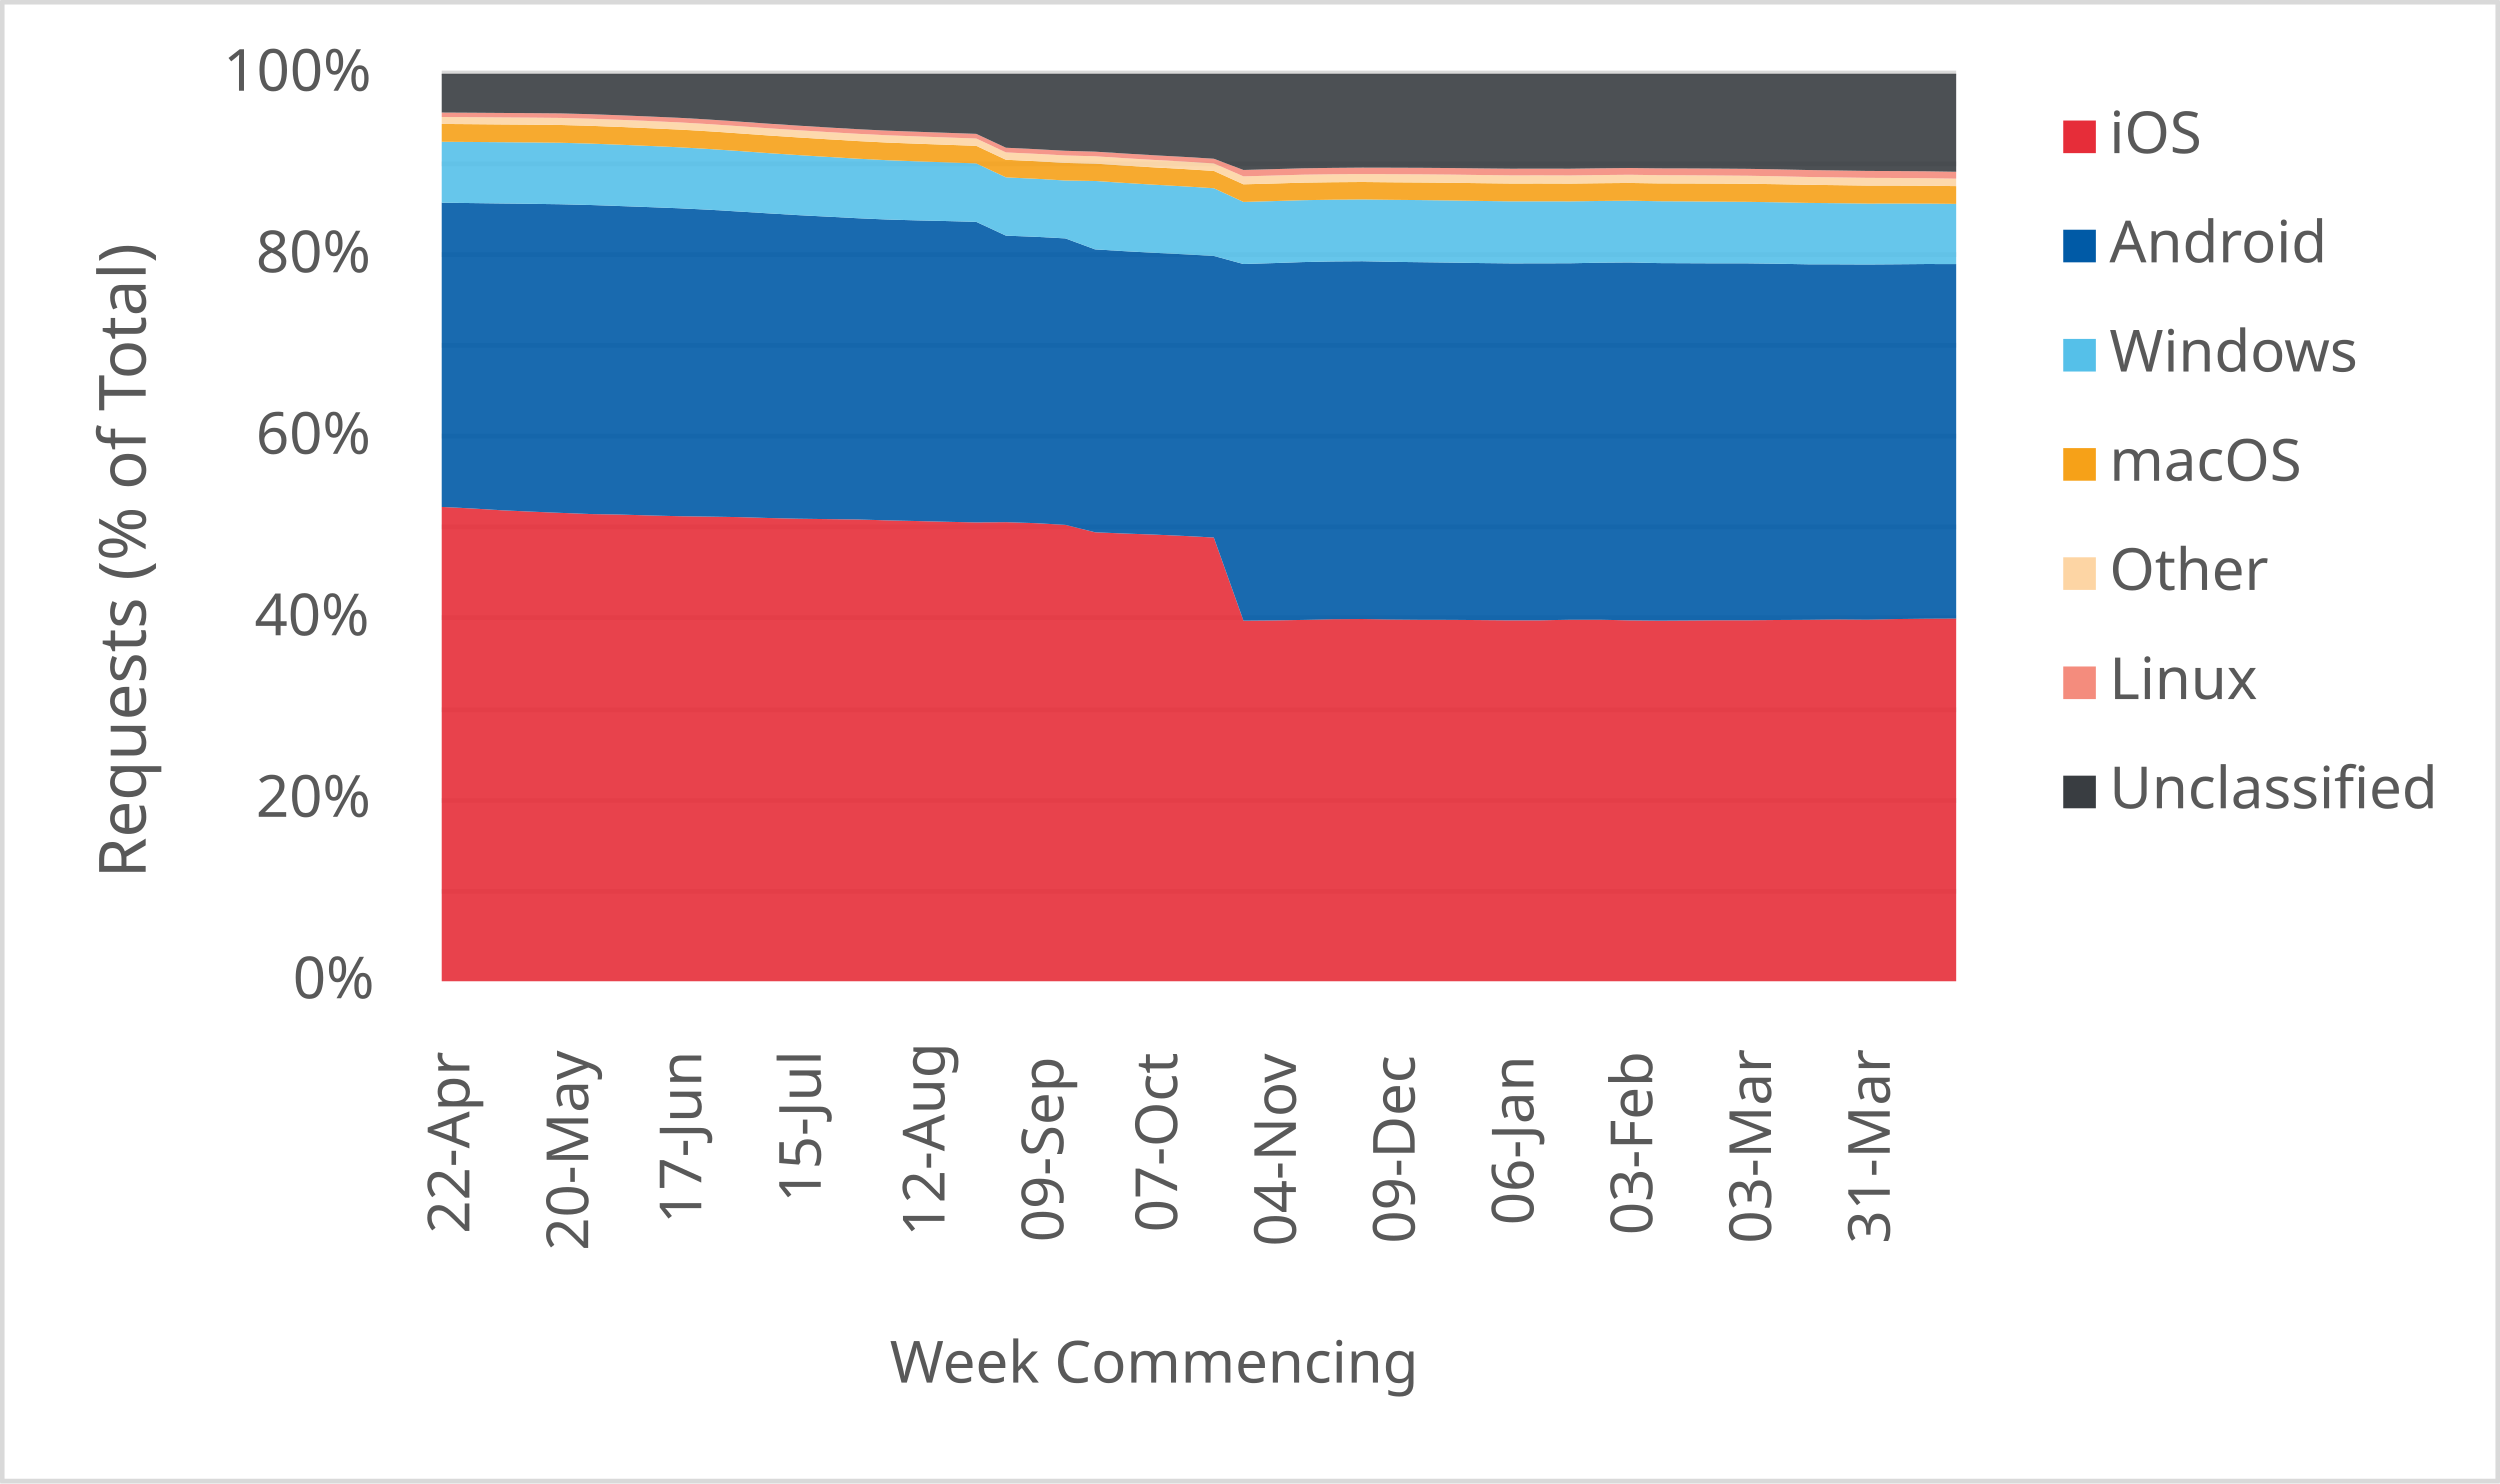
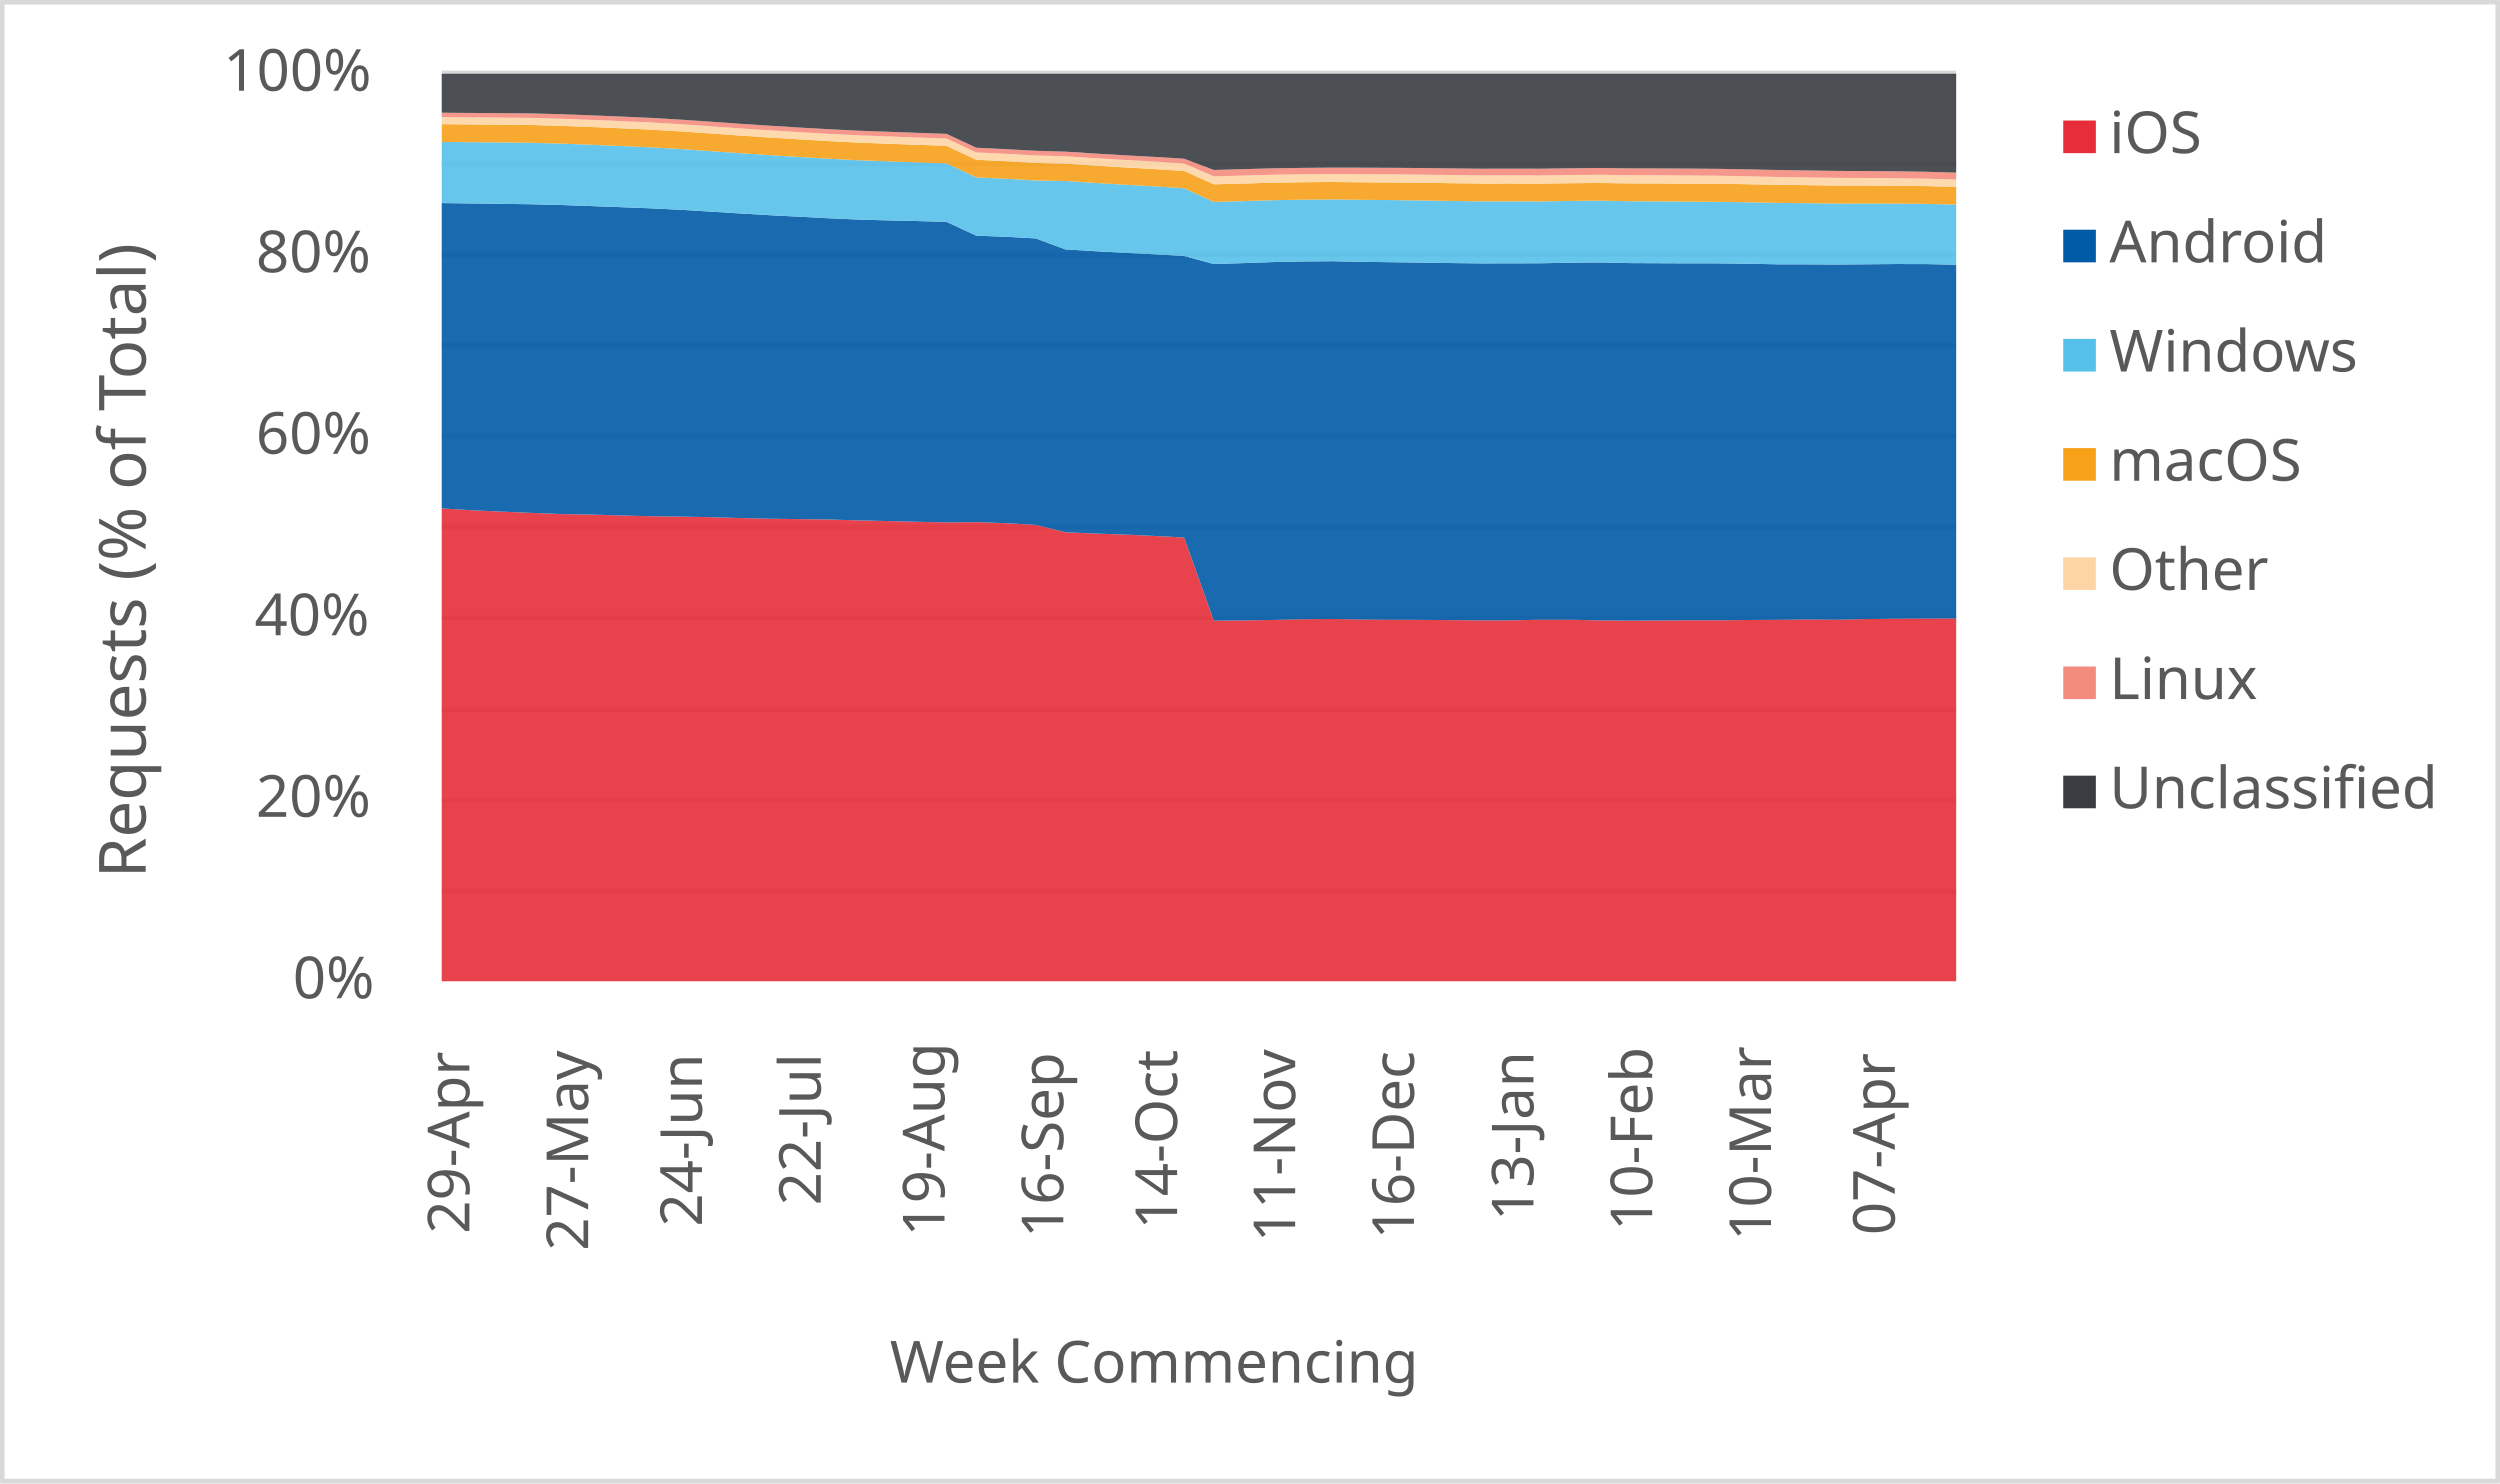
<svg xmlns="http://www.w3.org/2000/svg" width="1763" height="1046" xml:space="preserve" overflow="hidden">
  <defs>
    <clipPath id="clip0">
      <rect x="2917" y="346" width="1763" height="1046" />
    </clipPath>
  </defs>
  <g clip-path="url(#clip0)" transform="translate(-2917 -346)">
    <rect x="2918" y="347" width="1760" height="1043" fill="#FFFFFF" />
    <g>
      <path d="    M3228.5 974.532 4296.5 974.532    M3228.5 910.53 4296.5 910.53    M3228.5 846.528 4296.5 846.528    M3228.5 781.526 4296.5 781.526    M3228.5 717.524 4296.5 717.524    M3228.5 653.522 4296.5 653.522    M3228.5 589.52 4296.5 589.52    M3228.5 525.517 4296.5 525.517    M3228.5 461.515 4296.5 461.515    M3228.5 397.5 4296.5 397.5" stroke="#D9D9D9" stroke-width="3.438" stroke-linejoin="round" stroke-miterlimit="10" fill="none" />
    </g>
    <g>
      <path d="M 1038.5 4296.5 1038.5" stroke="#D9D9D9" stroke-width="3.438" stroke-linejoin="round" stroke-miterlimit="10" fill="none" fill-rule="evenodd" />
    </g>
    <g>
-       <text fill="#595959" font-family="Verdana,sans-serif" font-weight="400" font-size="41" transform="matrix(6.12323e-17 -1 1 6.12323e-17 3248 1216)">22-Apr</text>
+       <text fill="#595959" font-family="Verdana,sans-serif" font-weight="400" font-size="41" transform="matrix(6.12323e-17 -1 1 6.12323e-17 3248 1216)">29-Apr</text>
    </g>
    <g>
-       <text fill="#595959" font-family="Verdana,sans-serif" font-weight="400" font-size="41" transform="matrix(6.12323e-17 -1 1 6.12323e-17 3331.765 1228)">20-May</text>
+       <text fill="#595959" font-family="Verdana,sans-serif" font-weight="400" font-size="41" transform="matrix(6.12323e-17 -1 1 6.12323e-17 3331.765 1228)">27-May</text>
    </g>
    <g>
-       <text fill="#595959" font-family="Verdana,sans-serif" font-weight="400" font-size="41" transform="matrix(6.12323e-17 -1 1 6.12323e-17 3411.529 1209)">17-Jun</text>
+       <text fill="#595959" font-family="Verdana,sans-serif" font-weight="400" font-size="41" transform="matrix(6.12323e-17 -1 1 6.12323e-17 3412.029 1211)">24-Jun</text>
    </g>
    <g>
-       <text fill="#595959" font-family="Verdana,sans-serif" font-weight="400" font-size="41" transform="matrix(6.12323e-17 -1 1 6.12323e-17 3495.794 1194)">15-Jul</text>
+       <text fill="#595959" font-family="Verdana,sans-serif" font-weight="400" font-size="41" transform="matrix(6.12323e-17 -1 1 6.12323e-17 3495.794 1196)">22-Jul</text>
    </g>
    <g>
-       <text fill="#595959" font-family="Verdana,sans-serif" font-weight="400" font-size="41" transform="matrix(6.12323e-17 -1 1 6.12323e-17 3583.059 1218)">12-Aug</text>
+       <text fill="#595959" font-family="Verdana,sans-serif" font-weight="400" font-size="41" transform="matrix(6.12323e-17 -1 1 6.12323e-17 3583.059 1218)">19-Aug</text>
    </g>
    <g>
-       <text fill="#595959" font-family="Verdana,sans-serif" font-weight="400" font-size="41" transform="matrix(6.12323e-17 -1 1 6.12323e-17 3666.824 1222)">09-Sep</text>
+       <text fill="#595959" font-family="Verdana,sans-serif" font-weight="400" font-size="41" transform="matrix(6.12323e-17 -1 1 6.12323e-17 3666.824 1219)">16-Sep</text>
    </g>
    <g>
-       <text fill="#595959" font-family="Verdana,sans-serif" font-weight="400" font-size="41" transform="matrix(6.12323e-17 -1 1 6.12323e-17 3747.088 1215)">07-Oct</text>
+       <text fill="#595959" font-family="Verdana,sans-serif" font-weight="400" font-size="41" transform="matrix(6.12323e-17 -1 1 6.12323e-17 3747.088 1213)">14-Oct</text>
    </g>
    <g>
-       <text fill="#595959" font-family="Verdana,sans-serif" font-weight="400" font-size="41" transform="matrix(6.12323e-17 -1 1 6.12323e-17 3830.853 1225)">04-Nov</text>
+       <text fill="#595959" font-family="Verdana,sans-serif" font-weight="400" font-size="41" transform="matrix(6.12323e-17 -1 1 6.12323e-17 3830.353 1222)">11-Nov</text>
    </g>
    <g>
-       <text fill="#595959" font-family="Verdana,sans-serif" font-weight="400" font-size="41" transform="matrix(6.12323e-17 -1 1 6.12323e-17 3914.618 1223)">09-Dec</text>
+       <text fill="#595959" font-family="Verdana,sans-serif" font-weight="400" font-size="41" transform="matrix(6.12323e-17 -1 1 6.12323e-17 3914.118 1220)">16-Dec</text>
    </g>
    <g>
-       <text fill="#595959" font-family="Verdana,sans-serif" font-weight="400" font-size="41" transform="matrix(6.12323e-17 -1 1 6.12323e-17 3998.382 1210)">06-Jan</text>
+       <text fill="#595959" font-family="Verdana,sans-serif" font-weight="400" font-size="41" transform="matrix(6.12323e-17 -1 1 6.12323e-17 3998.382 1207)">13-Jan</text>
    </g>
    <g>
-       <text fill="#595959" font-family="Verdana,sans-serif" font-weight="400" font-size="41" transform="matrix(6.12323e-17 -1 1 6.12323e-17 4082.147 1217)">03-Feb</text>
+       <text fill="#595959" font-family="Verdana,sans-serif" font-weight="400" font-size="41" transform="matrix(6.12323e-17 -1 1 6.12323e-17 4082.147 1214)">10-Feb</text>
    </g>
    <g>
-       <text fill="#595959" font-family="Verdana,sans-serif" font-weight="400" font-size="41" transform="matrix(6.12323e-17 -1 1 6.12323e-17 4165.912 1223)">03-Mar</text>
+       <text fill="#595959" font-family="Verdana,sans-serif" font-weight="400" font-size="41" transform="matrix(6.12323e-17 -1 1 6.12323e-17 4165.912 1221)">10-Mar</text>
    </g>
    <g>
-       <text fill="#595959" font-family="Verdana,sans-serif" font-weight="400" font-size="41" transform="matrix(6.12323e-17 -1 1 6.12323e-17 4249.676 1223)">31-Mar</text>
+       <text fill="#595959" font-family="Verdana,sans-serif" font-weight="400" font-size="41" transform="matrix(6.12323e-17 -1 1 6.12323e-17 4253.176 1217)">07-Apr</text>
    </g>
    <g>
      <text fill="#595959" font-family="Verdana,sans-serif" font-weight="400" font-size="41" transform="matrix(1 0 0 1 3123.5 1050)">0%</text>
    </g>
    <g>
      <text fill="#595959" font-family="Verdana,sans-serif" font-weight="400" font-size="41" transform="matrix(1 0 0 1 3097.5 922)">20%</text>
    </g>
    <g>
      <text fill="#595959" font-family="Verdana,sans-serif" font-weight="400" font-size="41" transform="matrix(1 0 0 1 3096.5 794)">40%</text>
    </g>
    <g>
      <text fill="#595959" font-family="Verdana,sans-serif" font-weight="400" font-size="41" transform="matrix(1 0 0 1 3097.5 666)">60%</text>
    </g>
    <g>
      <text fill="#595959" font-family="Verdana,sans-serif" font-weight="400" font-size="41" transform="matrix(1 0 0 1 3097.5 538)">80%</text>
    </g>
    <g>
      <text fill="#595959" font-family="Verdana,sans-serif" font-weight="400" font-size="41" transform="matrix(1 0 0 1 3074.5 410)">100%</text>
    </g>
    <g>
      <text fill="#595959" font-family="Verdana,sans-serif" font-weight="400" font-size="41" transform="matrix(1 0 0 1 3544.5 1321)">Week Commencing</text>
    </g>
    <g>
      <text fill="#595959" font-family="Verdana,sans-serif" font-weight="400" font-size="46" transform="matrix(6.12323e-17 -1 1 6.12323e-17 3019.73 965.25)">Requests (% of Total)</text>
    </g>
    <rect x="2918.5" y="347.5" width="1760" height="1043" stroke="#D9D9D9" stroke-width="3.438" stroke-linejoin="round" stroke-miterlimit="10" fill="none" />
    <g>
-       <path d="M3228.5 1038 3249.441 1038 3270.382 1038 3291.324 1038 3312.265 1038 3333.206 1038 3354.147 1038 3375.088 1038 3396.029 1038 3416.971 1038 3437.912 1038 3458.853 1038 3479.794 1038 3500.735 1038 3521.676 1038 3542.618 1038 3563.559 1038 3584.5 1038 3605.441 1038 3626.382 1038 3647.324 1038 3668.265 1038 3689.206 1038 3710.147 1038 3731.088 1038 3752.029 1038 3772.971 1038 3793.912 1038 3814.853 1038 3835.794 1038 3856.735 1038 3877.676 1038 3898.618 1038 3919.559 1038 3940.5 1038 3961.441 1038 3982.382 1038 4003.324 1038 4024.265 1038 4045.206 1038 4066.147 1038 4087.088 1038 4108.029 1038 4128.971 1038 4149.912 1038 4170.853 1038 4191.794 1038 4212.735 1038 4233.676 1038 4254.618 1038 4275.559 1038 4296.5 1038 4296.5 782.184 4275.559 782.285 4254.618 782.55 4233.676 783.003 4212.735 782.805 4191.794 783.084 4170.853 783.214 4149.912 783.419 4128.971 783.392 4108.029 783.575 4087.088 783.705 4066.147 783.483 4045.206 783.02 4024.265 783.028 4003.324 783.449 3982.382 783.484 3961.441 783.292 3940.5 783.11 3919.559 783.087 3898.618 782.9 3877.676 782.528 3856.735 782.675 3835.794 783.168 3814.853 783.528 3793.912 783.717 3772.971 725.058 3752.029 723.964 3731.088 722.996 3710.147 722.25 3689.206 721.367 3668.265 716.135 3647.324 714.932 3626.382 714.226 3605.441 714.411 3584.5 713.959 3563.559 713.439 3542.618 712.953 3521.676 712.324 3500.735 712.075 3479.794 711.789 3458.853 711.293 3437.912 710.662 3416.971 710.307 3396.029 710.023 3375.088 709.501 3354.147 708.853 3333.206 708.511 3312.265 707.677 3291.324 706.787 3270.382 705.825 3249.441 704.543 3228.5 703.499 3228.5 1038Z" fill="#e62d39" opacity="0.9" />
+       <path d="M3228.5 1038 3249.441 1038 3270.382 1038 3291.324 1038 3312.265 1038 3333.206 1038 3354.147 1038 3375.088 1038 3396.029 1038 3416.971 1038 3437.912 1038 3458.853 1038 3479.794 1038 3500.735 1038 3521.676 1038 3542.618 1038 3563.559 1038 3584.5 1038 3605.441 1038 3626.382 1038 3647.324 1038 3668.265 1038 3689.206 1038 3710.147 1038 3731.088 1038 3752.029 1038 3772.971 1038 3793.912 1038 3814.853 1038 3835.794 1038 3856.735 1038 3877.676 1038 3898.618 1038 3919.559 1038 3940.5 1038 3961.441 1038 3982.382 1038 4003.324 1038 4024.265 1038 4045.206 1038 4066.147 1038 4087.088 1038 4108.029 1038 4128.971 1038 4149.912 1038 4170.853 1038 4191.794 1038 4212.735 1038 4233.676 1038 4254.618 1038 4275.559 1038 4296.5 1038 4296.5 782.137 4275.559 782.184 4254.618 782.285 4233.676 782.55 4212.735 783.003 4191.794 782.805 4170.853 783.084 4149.912 783.214 4128.971 783.419 4108.029 783.392 4087.088 783.575 4066.147 783.705 4045.206 783.483 4024.265 783.02 4003.324 783.028 3982.382 783.449 3961.441 783.484 3940.5 783.292 3919.559 783.11 3898.618 783.087 3877.676 782.9 3856.735 782.528 3835.794 782.675 3814.853 783.168 3793.912 783.528 3772.971 783.717 3752.029 725.058 3731.088 723.964 3710.147 722.996 3689.206 722.25 3668.265 721.367 3647.324 716.135 3626.382 714.932 3605.441 714.226 3584.5 714.411 3563.559 713.959 3542.618 713.439 3521.676 712.953 3500.735 712.324 3479.794 712.075 3458.853 711.789 3437.912 711.293 3416.971 710.662 3396.029 710.307 3375.088 710.023 3354.147 709.501 3333.206 708.853 3312.265 708.511 3291.324 707.677 3270.382 706.787 3249.441 705.825 3228.5 704.543 3228.5 1038Z" fill="#e62d39" opacity="0.9" />
    </g>
    <g>
-       <path d="M3228.5 703.499 3249.441 704.543 3270.382 705.825 3291.324 706.787 3312.265 707.677 3333.206 708.511 3354.147 708.853 3375.088 709.501 3396.029 710.023 3416.971 710.307 3437.912 710.662 3458.853 711.293 3479.794 711.789 3500.735 712.075 3521.676 712.324 3542.618 712.953 3563.559 713.439 3584.5 713.959 3605.441 714.411 3626.382 714.226 3647.324 714.932 3668.265 716.135 3689.206 721.367 3710.147 722.25 3731.088 722.996 3752.029 723.964 3772.971 725.058 3793.912 783.717 3814.853 783.528 3835.794 783.168 3856.735 782.675 3877.676 782.528 3898.618 782.9 3919.559 783.087 3940.5 783.11 3961.441 783.292 3982.382 783.484 4003.324 783.449 4024.265 783.028 4045.206 783.02 4066.147 783.483 4087.088 783.705 4108.029 783.575 4128.971 783.392 4149.912 783.419 4170.853 783.214 4191.794 783.084 4212.735 782.805 4233.676 783.003 4254.618 782.55 4275.559 782.285 4296.5 782.184 4296.5 532.235 4275.559 532.182 4254.618 532.368 4233.676 532.52 4212.735 532.424 4191.794 532.384 4170.853 531.992 4149.912 531.725 4128.971 531.72 4108.029 531.628 4087.088 531.534 4066.147 531.073 4045.206 531.25 4024.265 531.651 4003.324 531.706 3982.382 531.741 3961.441 531.508 3940.5 531.187 3919.559 530.91 3898.618 530.646 3877.676 530.212 3856.735 530.375 3835.794 530.816 3814.853 531.539 3793.912 532.19 3772.971 526.51 3752.029 525.317 3731.088 524.28 3710.147 523.129 3689.206 521.858 3668.265 514.112 3647.324 512.994 3626.382 512.168 3605.441 502.455 3584.5 501.88 3563.559 501.405 3542.618 500.8 3521.676 499.885 3500.735 498.786 3479.794 497.707 3458.853 496.457 3437.912 495.162 3416.971 493.893 3396.029 492.869 3375.088 492.065 3354.147 491.295 3333.206 490.575 3312.265 490.033 3291.324 489.723 3270.382 489.482 3249.441 489.196 3228.5 488.939 3228.5 703.499Z" fill="#005aa6" opacity="0.9" />
+       <path d="M3228.5 704.543 3249.441 705.825 3270.382 706.787 3291.324 707.677 3312.265 708.511 3333.206 708.853 3354.147 709.501 3375.088 710.023 3396.029 710.307 3416.971 710.662 3437.912 711.293 3458.853 711.789 3479.794 712.075 3500.735 712.324 3521.676 712.953 3542.618 713.439 3563.559 713.959 3584.5 714.411 3605.441 714.226 3626.382 714.932 3647.324 716.135 3668.265 721.367 3689.206 722.25 3710.147 722.996 3731.088 723.964 3752.029 725.058 3772.971 783.717 3793.912 783.528 3814.853 783.168 3835.794 782.675 3856.735 782.528 3877.676 782.9 3898.618 783.087 3919.559 783.11 3940.5 783.292 3961.441 783.484 3982.382 783.449 4003.324 783.028 4024.265 783.02 4045.206 783.483 4066.147 783.705 4087.088 783.575 4108.029 783.392 4128.971 783.419 4149.912 783.214 4170.853 783.084 4191.794 782.805 4212.735 783.003 4233.676 782.55 4254.618 782.285 4275.559 782.184 4296.5 782.137 4296.5 532.663 4275.559 532.235 4254.618 532.182 4233.676 532.368 4212.735 532.52 4191.794 532.424 4170.853 532.384 4149.912 531.992 4128.971 531.725 4108.029 531.72 4087.088 531.628 4066.147 531.534 4045.206 531.073 4024.265 531.25 4003.324 531.651 3982.382 531.706 3961.441 531.741 3940.5 531.508 3919.559 531.187 3898.618 530.91 3877.676 530.646 3856.735 530.212 3835.794 530.375 3814.853 530.816 3793.912 531.539 3772.971 532.19 3752.029 526.51 3731.088 525.317 3710.147 524.28 3689.206 523.129 3668.265 521.858 3647.324 514.112 3626.382 512.994 3605.441 512.168 3584.5 502.455 3563.559 501.88 3542.618 501.405 3521.676 500.8 3500.735 499.885 3479.794 498.786 3458.853 497.707 3437.912 496.457 3416.971 495.162 3396.029 493.893 3375.088 492.869 3354.147 492.065 3333.206 491.295 3312.265 490.575 3291.324 490.033 3270.382 489.723 3249.441 489.482 3228.5 489.196 3228.5 704.543Z" fill="#005aa6" opacity="0.9" />
    </g>
    <g>
-       <path d="M3228.5 488.939 3249.441 489.196 3270.382 489.482 3291.324 489.723 3312.265 490.033 3333.206 490.575 3354.147 491.295 3375.088 492.065 3396.029 492.869 3416.971 493.893 3437.912 495.162 3458.853 496.457 3479.794 497.707 3500.735 498.786 3521.676 499.885 3542.618 500.8 3563.559 501.405 3584.5 501.88 3605.441 502.455 3626.382 512.168 3647.324 512.994 3668.265 514.112 3689.206 521.858 3710.147 523.129 3731.088 524.28 3752.029 525.317 3772.971 526.51 3793.912 532.19 3814.853 531.539 3835.794 530.816 3856.735 530.375 3877.676 530.212 3898.618 530.646 3919.559 530.91 3940.5 531.187 3961.441 531.508 3982.382 531.741 4003.324 531.706 4024.265 531.651 4045.206 531.25 4066.147 531.073 4087.088 531.534 4108.029 531.628 4128.971 531.72 4149.912 531.725 4170.853 531.992 4191.794 532.384 4212.735 532.424 4233.676 532.52 4254.618 532.368 4275.559 532.182 4296.5 532.235 4296.5 489.779 4275.559 489.562 4254.618 489.54 4233.676 489.56 4212.735 489.293 4191.794 489.083 4170.853 488.663 4149.912 488.343 4128.971 488.2 4108.029 488.02 4087.088 487.903 4066.147 487.522 4045.206 487.707 4024.265 488.012 4003.324 487.964 3982.382 487.989 3961.441 487.703 3940.5 487.369 3919.559 487.107 3898.618 486.91 3877.676 486.647 3856.735 486.825 3835.794 487.173 3814.853 487.813 3793.912 488.401 3772.971 478.746 3752.029 477.422 3731.088 476.26 3710.147 475.006 3689.206 473.641 3668.265 473.284 3647.324 472.059 3626.382 471.077 3605.441 461.241 3584.5 460.484 3563.559 459.766 3542.618 458.978 3521.676 457.909 3500.735 456.655 3479.794 455.362 3458.853 453.984 3437.912 452.505 3416.971 451.075 3396.029 449.874 3375.088 448.933 3354.147 448.056 3333.206 447.253 3312.265 446.676 3291.324 446.446 3270.382 446.281 3249.441 446.105 3228.5 445.964 3228.5 488.939Z" fill="#55c0e9" opacity="0.9" />
+       <path d="M3228.5 489.196 3249.441 489.482 3270.382 489.723 3291.324 490.033 3312.265 490.575 3333.206 491.295 3354.147 492.065 3375.088 492.869 3396.029 493.893 3416.971 495.162 3437.912 496.457 3458.853 497.707 3479.794 498.786 3500.735 499.885 3521.676 500.8 3542.618 501.405 3563.559 501.88 3584.5 502.455 3605.441 512.168 3626.382 512.994 3647.324 514.112 3668.265 521.858 3689.206 523.129 3710.147 524.28 3731.088 525.317 3752.029 526.51 3772.971 532.19 3793.912 531.539 3814.853 530.816 3835.794 530.375 3856.735 530.212 3877.676 530.646 3898.618 530.91 3919.559 531.187 3940.5 531.508 3961.441 531.741 3982.382 531.706 4003.324 531.651 4024.265 531.25 4045.206 531.073 4066.147 531.534 4087.088 531.628 4108.029 531.72 4128.971 531.725 4149.912 531.992 4170.853 532.384 4191.794 532.424 4212.735 532.52 4233.676 532.368 4254.618 532.182 4275.559 532.235 4296.5 532.663 4296.5 490.311 4275.559 489.779 4254.618 489.562 4233.676 489.54 4212.735 489.56 4191.794 489.293 4170.853 489.083 4149.912 488.663 4128.971 488.343 4108.029 488.2 4087.088 488.02 4066.147 487.903 4045.206 487.522 4024.265 487.707 4003.324 488.012 3982.382 487.964 3961.441 487.989 3940.5 487.703 3919.559 487.369 3898.618 487.107 3877.676 486.91 3856.735 486.647 3835.794 486.825 3814.853 487.173 3793.912 487.813 3772.971 488.401 3752.029 478.746 3731.088 477.422 3710.147 476.26 3689.206 475.006 3668.265 473.641 3647.324 473.284 3626.382 472.059 3605.441 471.077 3584.5 461.241 3563.559 460.484 3542.618 459.766 3521.676 458.978 3500.735 457.909 3479.794 456.655 3458.853 455.362 3437.912 453.984 3416.971 452.505 3396.029 451.075 3375.088 449.874 3354.147 448.933 3333.206 448.056 3312.265 447.253 3291.324 446.676 3270.382 446.446 3249.441 446.281 3228.5 446.105 3228.5 489.196Z" fill="#55c0e9" opacity="0.9" />
    </g>
    <g>
-       <path d="M3228.5 445.964 3249.441 446.105 3270.382 446.281 3291.324 446.446 3312.265 446.676 3333.206 447.253 3354.147 448.056 3375.088 448.933 3396.029 449.874 3416.971 451.075 3437.912 452.505 3458.853 453.984 3479.794 455.362 3500.735 456.655 3521.676 457.909 3542.618 458.978 3563.559 459.766 3584.5 460.484 3605.441 461.241 3626.382 471.077 3647.324 472.059 3668.265 473.284 3689.206 473.641 3710.147 475.006 3731.088 476.26 3752.029 477.422 3772.971 478.746 3793.912 488.401 3814.853 487.813 3835.794 487.173 3856.735 486.825 3877.676 486.647 3898.618 486.91 3919.559 487.107 3940.5 487.369 3961.441 487.703 3982.382 487.989 4003.324 487.964 4024.265 488.012 4045.206 487.707 4066.147 487.522 4087.088 487.903 4108.029 488.02 4128.971 488.2 4149.912 488.343 4170.853 488.663 4191.794 489.083 4212.735 489.293 4233.676 489.56 4254.618 489.54 4275.559 489.562 4296.5 489.779 4296.5 477.243 4275.559 476.983 4254.618 476.897 4233.676 476.875 4212.735 476.567 4191.794 476.317 4170.853 475.9 4149.912 475.584 4128.971 475.476 4108.029 475.386 4087.088 475.337 4066.147 475.014 4045.206 475.199 4024.265 475.47 4003.324 475.398 3982.382 475.422 3961.441 475.173 3940.5 474.894 3919.559 474.698 3898.618 474.551 3877.676 474.34 3856.735 474.497 3835.794 474.803 3814.853 475.426 3793.912 475.984 3772.971 466.536 3752.029 465.203 3731.088 464.04 3710.147 462.779 3689.206 461.408 3668.265 460.884 3647.324 459.655 3626.382 458.656 3605.441 448.841 3584.5 448.081 3563.559 447.325 3542.618 446.531 3521.676 445.46 3500.735 444.212 3479.794 442.91 3458.853 441.522 3437.912 440.029 3416.971 438.591 3396.029 437.369 3375.088 436.411 3354.147 435.524 3333.206 434.712 3312.265 434.131 3291.324 433.914 3270.382 433.751 3249.441 433.559 3228.5 433.401 3228.5 445.964Z" fill="#f6a118" opacity="0.9" />
+       <path d="M3228.5 446.105 3249.441 446.281 3270.382 446.446 3291.324 446.676 3312.265 447.253 3333.206 448.056 3354.147 448.933 3375.088 449.874 3396.029 451.075 3416.971 452.505 3437.912 453.984 3458.853 455.362 3479.794 456.655 3500.735 457.909 3521.676 458.978 3542.618 459.766 3563.559 460.484 3584.5 461.241 3605.441 471.077 3626.382 472.059 3647.324 473.284 3668.265 473.641 3689.206 475.006 3710.147 476.26 3731.088 477.422 3752.029 478.746 3772.971 488.401 3793.912 487.813 3814.853 487.173 3835.794 486.825 3856.735 486.647 3877.676 486.91 3898.618 487.107 3919.559 487.369 3940.5 487.703 3961.441 487.989 3982.382 487.964 4003.324 488.012 4024.265 487.707 4045.206 487.522 4066.147 487.903 4087.088 488.02 4108.029 488.2 4128.971 488.343 4149.912 488.663 4170.853 489.083 4191.794 489.293 4212.735 489.56 4233.676 489.54 4254.618 489.562 4275.559 489.779 4296.5 490.311 4296.5 477.783 4275.559 477.243 4254.618 476.983 4233.676 476.897 4212.735 476.875 4191.794 476.567 4170.853 476.317 4149.912 475.9 4128.971 475.584 4108.029 475.476 4087.088 475.386 4066.147 475.337 4045.206 475.014 4024.265 475.199 4003.324 475.47 3982.382 475.398 3961.441 475.422 3940.5 475.173 3919.559 474.894 3898.618 474.698 3877.676 474.551 3856.735 474.34 3835.794 474.497 3814.853 474.803 3793.912 475.426 3772.971 475.984 3752.029 466.536 3731.088 465.203 3710.147 464.04 3689.206 462.779 3668.265 461.408 3647.324 460.884 3626.382 459.655 3605.441 458.656 3584.5 448.841 3563.559 448.081 3542.618 447.325 3521.676 446.531 3500.735 445.46 3479.794 444.212 3458.853 442.91 3437.912 441.522 3416.971 440.029 3396.029 438.591 3375.088 437.369 3354.147 436.411 3333.206 435.524 3312.265 434.712 3291.324 434.131 3270.382 433.914 3249.441 433.751 3228.5 433.559 3228.5 446.105Z" fill="#f6a118" opacity="0.9" />
    </g>
    <g>
-       <path d="M3228.5 433.401 3249.441 433.559 3270.382 433.751 3291.324 433.914 3312.265 434.131 3333.206 434.712 3354.147 435.524 3375.088 436.411 3396.029 437.369 3416.971 438.591 3437.912 440.029 3458.853 441.522 3479.794 442.91 3500.735 444.212 3521.676 445.46 3542.618 446.531 3563.559 447.325 3584.5 448.081 3605.441 448.841 3626.382 458.656 3647.324 459.655 3668.265 460.884 3689.206 461.408 3710.147 462.779 3731.088 464.04 3752.029 465.203 3772.971 466.536 3793.912 475.984 3814.853 475.426 3835.794 474.803 3856.735 474.497 3877.676 474.34 3898.618 474.551 3919.559 474.698 3940.5 474.894 3961.441 475.173 3982.382 475.422 4003.324 475.398 4024.265 475.47 4045.206 475.199 4066.147 475.014 4087.088 475.337 4108.029 475.386 4128.971 475.476 4149.912 475.584 4170.853 475.9 4191.794 476.317 4212.735 476.567 4233.676 476.875 4254.618 476.897 4275.559 476.983 4296.5 477.243 4296.5 472.014 4275.559 471.682 4254.618 471.52 4233.676 471.433 4212.735 471.115 4191.794 470.799 4170.853 470.325 4149.912 469.951 4128.971 469.773 4108.029 469.631 4087.088 469.551 4066.147 469.253 4045.206 469.454 4024.265 469.73 4003.324 469.66 3982.382 469.682 3961.441 469.431 3940.5 469.153 3919.559 468.957 3898.618 468.847 3877.676 468.735 3856.735 468.908 3835.794 469.208 3814.853 469.811 3793.912 470.383 3772.971 461.244 3752.029 459.947 3731.088 458.808 3710.147 457.559 3689.206 456.218 3668.265 455.643 3647.324 454.48 3626.382 453.491 3605.441 443.696 3584.5 442.947 3563.559 442.19 3542.618 441.41 3521.676 440.359 3500.735 439.135 3479.794 437.841 3458.853 436.459 3437.912 434.973 3416.971 433.542 3396.029 432.32 3375.088 431.378 3354.147 430.512 3333.206 429.725 3312.265 429.161 3291.324 428.961 3270.382 428.811 3249.441 428.642 3228.5 428.504 3228.5 433.401Z" fill="#fdd5a4" opacity="0.9" />
+       <path d="M3228.5 433.559 3249.441 433.751 3270.382 433.914 3291.324 434.131 3312.265 434.712 3333.206 435.524 3354.147 436.411 3375.088 437.369 3396.029 438.591 3416.971 440.029 3437.912 441.522 3458.853 442.91 3479.794 444.212 3500.735 445.46 3521.676 446.531 3542.618 447.325 3563.559 448.081 3584.5 448.841 3605.441 458.656 3626.382 459.655 3647.324 460.884 3668.265 461.408 3689.206 462.779 3710.147 464.04 3731.088 465.203 3752.029 466.536 3772.971 475.984 3793.912 475.426 3814.853 474.803 3835.794 474.497 3856.735 474.34 3877.676 474.551 3898.618 474.698 3919.559 474.894 3940.5 475.173 3961.441 475.422 3982.382 475.398 4003.324 475.47 4024.265 475.199 4045.206 475.014 4066.147 475.337 4087.088 475.386 4108.029 475.476 4128.971 475.584 4149.912 475.9 4170.853 476.317 4191.794 476.567 4212.735 476.875 4233.676 476.897 4254.618 476.983 4275.559 477.243 4296.5 477.783 4296.5 472.607 4275.559 472.014 4254.618 471.682 4233.676 471.52 4212.735 471.433 4191.794 471.115 4170.853 470.799 4149.912 470.325 4128.971 469.951 4108.029 469.773 4087.088 469.631 4066.147 469.551 4045.206 469.253 4024.265 469.454 4003.324 469.73 3982.382 469.66 3961.441 469.682 3940.5 469.431 3919.559 469.153 3898.618 468.957 3877.676 468.847 3856.735 468.735 3835.794 468.908 3814.853 469.208 3793.912 469.811 3772.971 470.383 3752.029 461.244 3731.088 459.947 3710.147 458.808 3689.206 457.559 3668.265 456.218 3647.324 455.643 3626.382 454.48 3605.441 453.491 3584.5 443.696 3563.559 442.947 3542.618 442.19 3521.676 441.41 3500.735 440.359 3479.794 439.135 3458.853 437.841 3437.912 436.459 3416.971 434.973 3396.029 433.542 3375.088 432.32 3354.147 431.378 3333.206 430.512 3312.265 429.725 3291.324 429.161 3270.382 428.961 3249.441 428.811 3228.5 428.642 3228.5 433.559Z" fill="#fdd5a4" opacity="0.9" />
    </g>
    <g>
-       <path d="M3228.5 428.504 3249.441 428.642 3270.382 428.811 3291.324 428.961 3312.265 429.161 3333.206 429.725 3354.147 430.512 3375.088 431.378 3396.029 432.32 3416.971 433.542 3437.912 434.973 3458.853 436.459 3479.794 437.841 3500.735 439.135 3521.676 440.359 3542.618 441.41 3563.559 442.19 3584.5 442.947 3605.441 443.696 3626.382 453.491 3647.324 454.48 3668.265 455.643 3689.206 456.218 3710.147 457.559 3731.088 458.808 3752.029 459.947 3772.971 461.244 3793.912 470.383 3814.853 469.811 3835.794 469.208 3856.735 468.908 3877.676 468.735 3898.618 468.847 3919.559 468.957 3940.5 469.153 3961.441 469.431 3982.382 469.682 4003.324 469.66 4024.265 469.73 4045.206 469.454 4066.147 469.253 4087.088 469.551 4108.029 469.631 4128.971 469.773 4149.912 469.951 4170.853 470.325 4191.794 470.799 4212.735 471.115 4233.676 471.433 4254.618 471.52 4275.559 471.682 4296.5 472.014 4296.5 467.138 4275.559 466.802 4254.618 466.637 4233.676 466.542 4212.735 466.223 4191.794 465.9 4170.853 465.439 4149.912 465.077 4128.971 464.903 4108.029 464.782 4087.088 464.726 4066.147 464.472 4045.206 464.684 4024.265 464.972 4003.324 464.95 3982.382 464.971 3961.441 464.757 3940.5 464.513 3919.559 464.346 3898.618 464.264 3877.676 464.212 3856.735 464.396 3835.794 464.695 3814.853 465.291 3793.912 465.869 3772.971 457.943 3752.029 456.65 3731.088 455.517 3710.147 454.274 3689.206 452.942 3668.265 452.339 3647.324 451.191 3626.382 450.181 3605.441 440.399 3584.5 439.663 3563.559 438.91 3542.618 438.137 3521.676 437.099 3500.735 435.888 3479.794 434.597 3458.853 433.222 3437.912 431.735 3416.971 430.308 3396.029 429.092 3375.088 428.16 3354.147 427.302 3333.206 426.527 3312.265 425.972 3291.324 425.787 3270.382 425.651 3249.441 425.495 3228.5 425.372 3228.5 428.504Z" fill="#f48c7d" opacity="0.9" />
+       <path d="M3228.5 428.642 3249.441 428.811 3270.382 428.961 3291.324 429.161 3312.265 429.725 3333.206 430.512 3354.147 431.378 3375.088 432.32 3396.029 433.542 3416.971 434.973 3437.912 436.459 3458.853 437.841 3479.794 439.135 3500.735 440.359 3521.676 441.41 3542.618 442.19 3563.559 442.947 3584.5 443.696 3605.441 453.491 3626.382 454.48 3647.324 455.643 3668.265 456.218 3689.206 457.559 3710.147 458.808 3731.088 459.947 3752.029 461.244 3772.971 470.383 3793.912 469.811 3814.853 469.208 3835.794 468.908 3856.735 468.735 3877.676 468.847 3898.618 468.957 3919.559 469.153 3940.5 469.431 3961.441 469.682 3982.382 469.66 4003.324 469.73 4024.265 469.454 4045.206 469.253 4066.147 469.551 4087.088 469.631 4108.029 469.773 4128.971 469.951 4149.912 470.325 4170.853 470.799 4191.794 471.115 4212.735 471.433 4233.676 471.52 4254.618 471.682 4275.559 472.014 4296.5 472.607 4296.5 467.735 4275.559 467.138 4254.618 466.802 4233.676 466.637 4212.735 466.542 4191.794 466.223 4170.853 465.9 4149.912 465.439 4128.971 465.077 4108.029 464.903 4087.088 464.782 4066.147 464.726 4045.206 464.472 4024.265 464.684 4003.324 464.972 3982.382 464.95 3961.441 464.971 3940.5 464.757 3919.559 464.513 3898.618 464.346 3877.676 464.264 3856.735 464.212 3835.794 464.396 3814.853 464.695 3793.912 465.291 3772.971 465.869 3752.029 457.943 3731.088 456.65 3710.147 455.517 3689.206 454.274 3668.265 452.942 3647.324 452.339 3626.382 451.191 3605.441 450.181 3584.5 440.399 3563.559 439.663 3542.618 438.91 3521.676 438.137 3500.735 437.099 3479.794 435.888 3458.853 434.597 3437.912 433.222 3416.971 431.735 3396.029 430.308 3375.088 429.092 3354.147 428.16 3333.206 427.302 3312.265 426.527 3291.324 425.972 3270.382 425.787 3249.441 425.651 3228.5 425.495 3228.5 428.642Z" fill="#f48c7d" opacity="0.9" />
    </g>
    <g>
-       <path d="M3228.5 425.372 3249.441 425.495 3270.382 425.651 3291.324 425.787 3312.265 425.972 3333.206 426.527 3354.147 427.302 3375.088 428.16 3396.029 429.092 3416.971 430.308 3437.912 431.735 3458.853 433.222 3479.794 434.597 3500.735 435.888 3521.676 437.099 3542.618 438.137 3563.559 438.91 3584.5 439.663 3605.441 440.399 3626.382 450.181 3647.324 451.191 3668.265 452.339 3689.206 452.942 3710.147 454.274 3731.088 455.517 3752.029 456.65 3772.971 457.943 3793.912 465.869 3814.853 465.291 3835.794 464.695 3856.735 464.396 3877.676 464.212 3898.618 464.264 3919.559 464.346 3940.5 464.513 3961.441 464.757 3982.382 464.971 4003.324 464.95 4024.265 464.972 4045.206 464.684 4066.147 464.472 4087.088 464.726 4108.029 464.782 4128.971 464.903 4149.912 465.077 4170.853 465.439 4191.794 465.9 4212.735 466.223 4233.676 466.542 4254.618 466.637 4275.559 466.802 4296.5 467.138 4296.5 398 4275.559 398 4254.618 398 4233.676 398 4212.735 398 4191.794 398 4170.853 398 4149.912 398 4128.971 398 4108.029 398 4087.088 398 4066.147 398 4045.206 398 4024.265 398 4003.324 398 3982.382 398 3961.441 398 3940.5 398 3919.559 398 3898.618 398 3877.676 398 3856.735 398 3835.794 398 3814.853 398 3793.912 398 3772.971 398 3752.029 398 3731.088 398 3710.147 398 3689.206 398 3668.265 398 3647.324 398 3626.382 398 3605.441 398 3584.5 398 3563.559 398 3542.618 398 3521.676 398 3500.735 398 3479.794 398 3458.853 398 3437.912 398 3416.971 398 3396.029 398 3375.088 398 3354.147 398 3333.206 398 3312.265 398 3291.324 398 3270.382 398 3249.441 398 3228.5 398 3228.5 425.372Z" fill="#393d41" opacity="0.9" />
+       <path d="M3228.5 425.495 3249.441 425.651 3270.382 425.787 3291.324 425.972 3312.265 426.527 3333.206 427.302 3354.147 428.16 3375.088 429.092 3396.029 430.308 3416.971 431.735 3437.912 433.222 3458.853 434.597 3479.794 435.888 3500.735 437.099 3521.676 438.137 3542.618 438.91 3563.559 439.663 3584.5 440.399 3605.441 450.181 3626.382 451.191 3647.324 452.339 3668.265 452.942 3689.206 454.274 3710.147 455.517 3731.088 456.65 3752.029 457.943 3772.971 465.869 3793.912 465.291 3814.853 464.695 3835.794 464.396 3856.735 464.212 3877.676 464.264 3898.618 464.346 3919.559 464.513 3940.5 464.757 3961.441 464.971 3982.382 464.95 4003.324 464.972 4024.265 464.684 4045.206 464.472 4066.147 464.726 4087.088 464.782 4108.029 464.903 4128.971 465.077 4149.912 465.439 4170.853 465.9 4191.794 466.223 4212.735 466.542 4233.676 466.637 4254.618 466.802 4275.559 467.138 4296.5 467.735 4296.5 398 4275.559 398 4254.618 398 4233.676 398 4212.735 398 4191.794 398 4170.853 398 4149.912 398 4128.971 398 4108.029 398 4087.088 398 4066.147 398 4045.206 398 4024.265 398 4003.324 398 3982.382 398 3961.441 398 3940.5 398 3919.559 398 3898.618 398 3877.676 398 3856.735 398 3835.794 398 3814.853 398 3793.912 398 3772.971 398 3752.029 398 3731.088 398 3710.147 398 3689.206 398 3668.265 398 3647.324 398 3626.382 398 3605.441 398 3584.5 398 3563.559 398 3542.618 398 3521.676 398 3500.735 398 3479.794 398 3458.853 398 3437.912 398 3416.971 398 3396.029 398 3375.088 398 3354.147 398 3333.206 398 3312.265 398 3291.324 398 3270.382 398 3249.441 398 3228.5 398 3228.5 425.495Z" fill="#393d41" opacity="0.9" />
    </g>
    <g>
      <rect x="4372" y="431" width="23" height="23" fill="#e62d39" />
    </g>
    <g>
      <text fill="#595959" font-family="Verdana,sans-serif" font-weight="400" font-size="41" transform="matrix(1 0 0 1 4404.56 454)">iOS</text>
    </g>
    <g>
      <rect x="4372" y="508" width="23" height="23" fill="#005aa6" />
    </g>
    <g>
      <text fill="#595959" font-family="Verdana,sans-serif" font-weight="400" font-size="41" transform="matrix(1 0 0 1 4404.56 531)">Android</text>
    </g>
    <g>
      <rect x="4372" y="585" width="23" height="23" fill="#55c0e9" />
    </g>
    <g>
      <text fill="#595959" font-family="Verdana,sans-serif" font-weight="400" font-size="41" transform="matrix(1 0 0 1 4404.56 608)">Windows</text>
    </g>
    <g>
      <rect x="4372" y="662" width="23" height="23" fill="#f6a118" />
    </g>
    <g>
      <text fill="#595959" font-family="Verdana,sans-serif" font-weight="400" font-size="41" transform="matrix(1 0 0 1 4404.56 685)">macOS</text>
    </g>
    <g>
      <rect x="4372" y="739" width="23" height="23" fill="#fdd5a4" />
    </g>
    <g>
      <text fill="#595959" font-family="Verdana,sans-serif" font-weight="400" font-size="41" transform="matrix(1 0 0 1 4404.56 762)">Other</text>
    </g>
    <g>
      <rect x="4372" y="816" width="23" height="23" fill="#f48c7d" />
    </g>
    <g>
      <text fill="#595959" font-family="Verdana,sans-serif" font-weight="400" font-size="41" transform="matrix(1 0 0 1 4404.56 839)">Linux</text>
    </g>
    <g>
      <rect x="4372" y="893" width="23" height="23" fill="#393d41" />
    </g>
    <g>
      <text fill="#595959" font-family="Verdana,sans-serif" font-weight="400" font-size="41" transform="matrix(1 0 0 1 4404.56 916)">Unclassified</text>
    </g>
  </g>
</svg>
